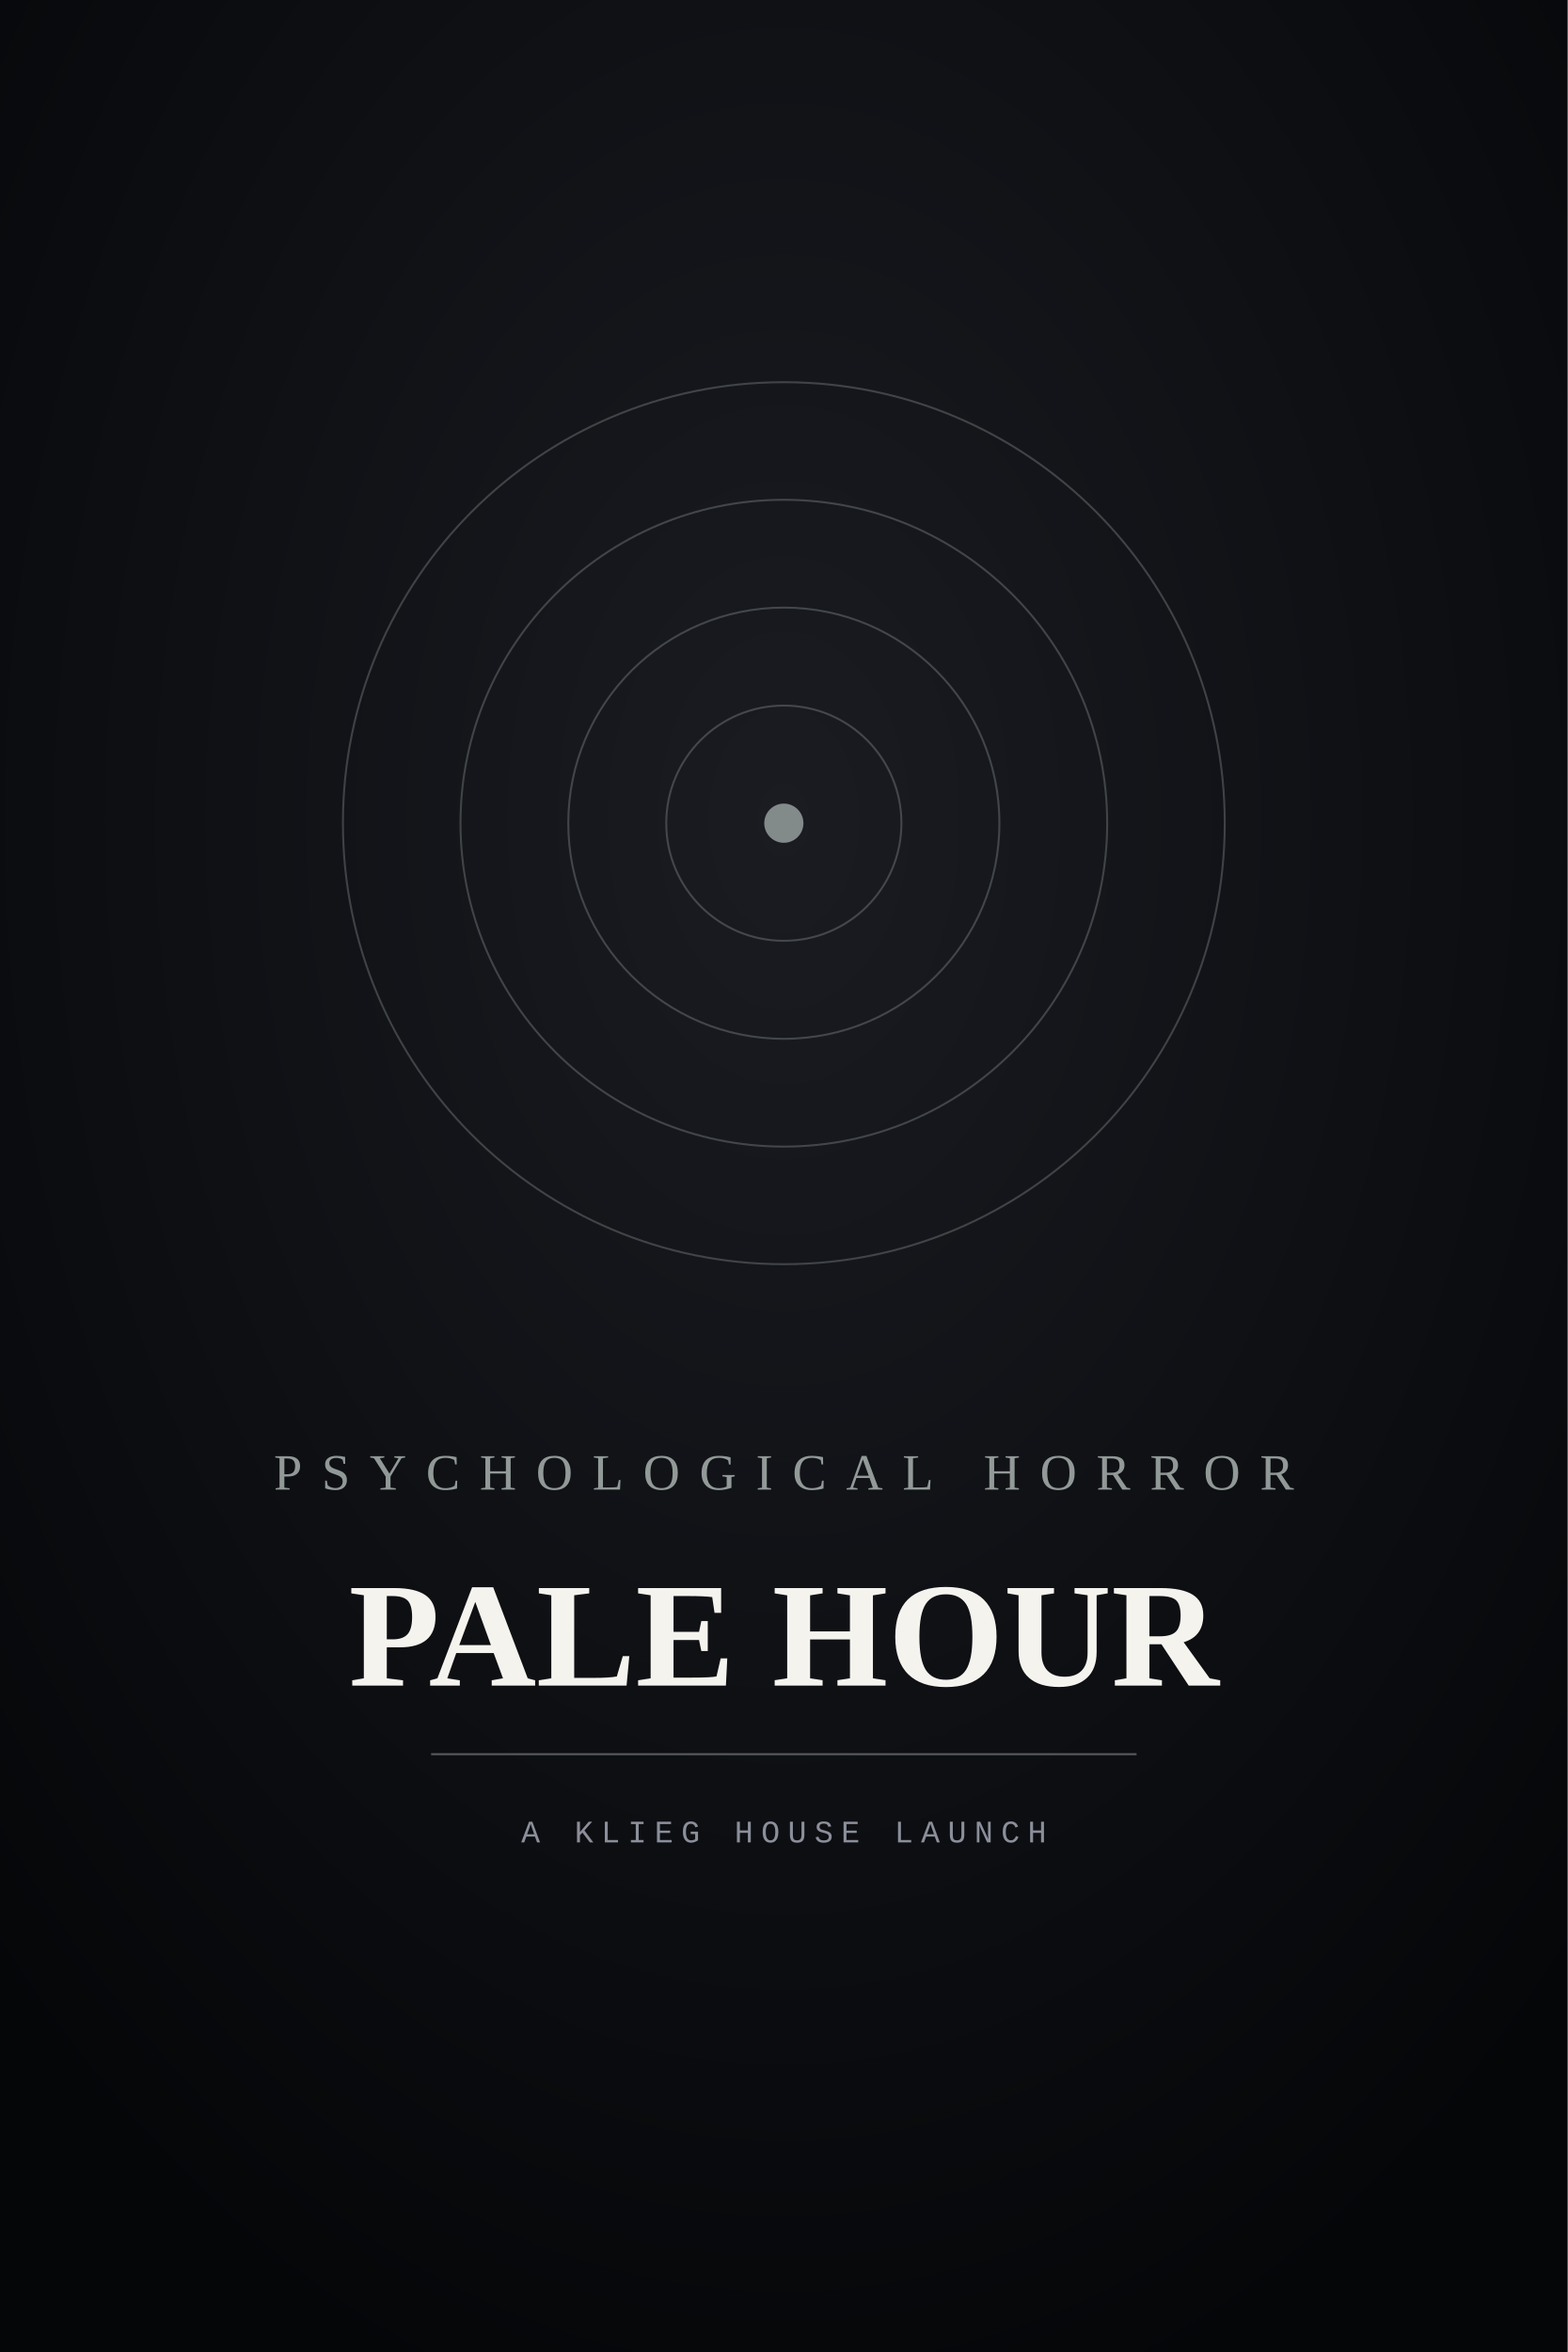
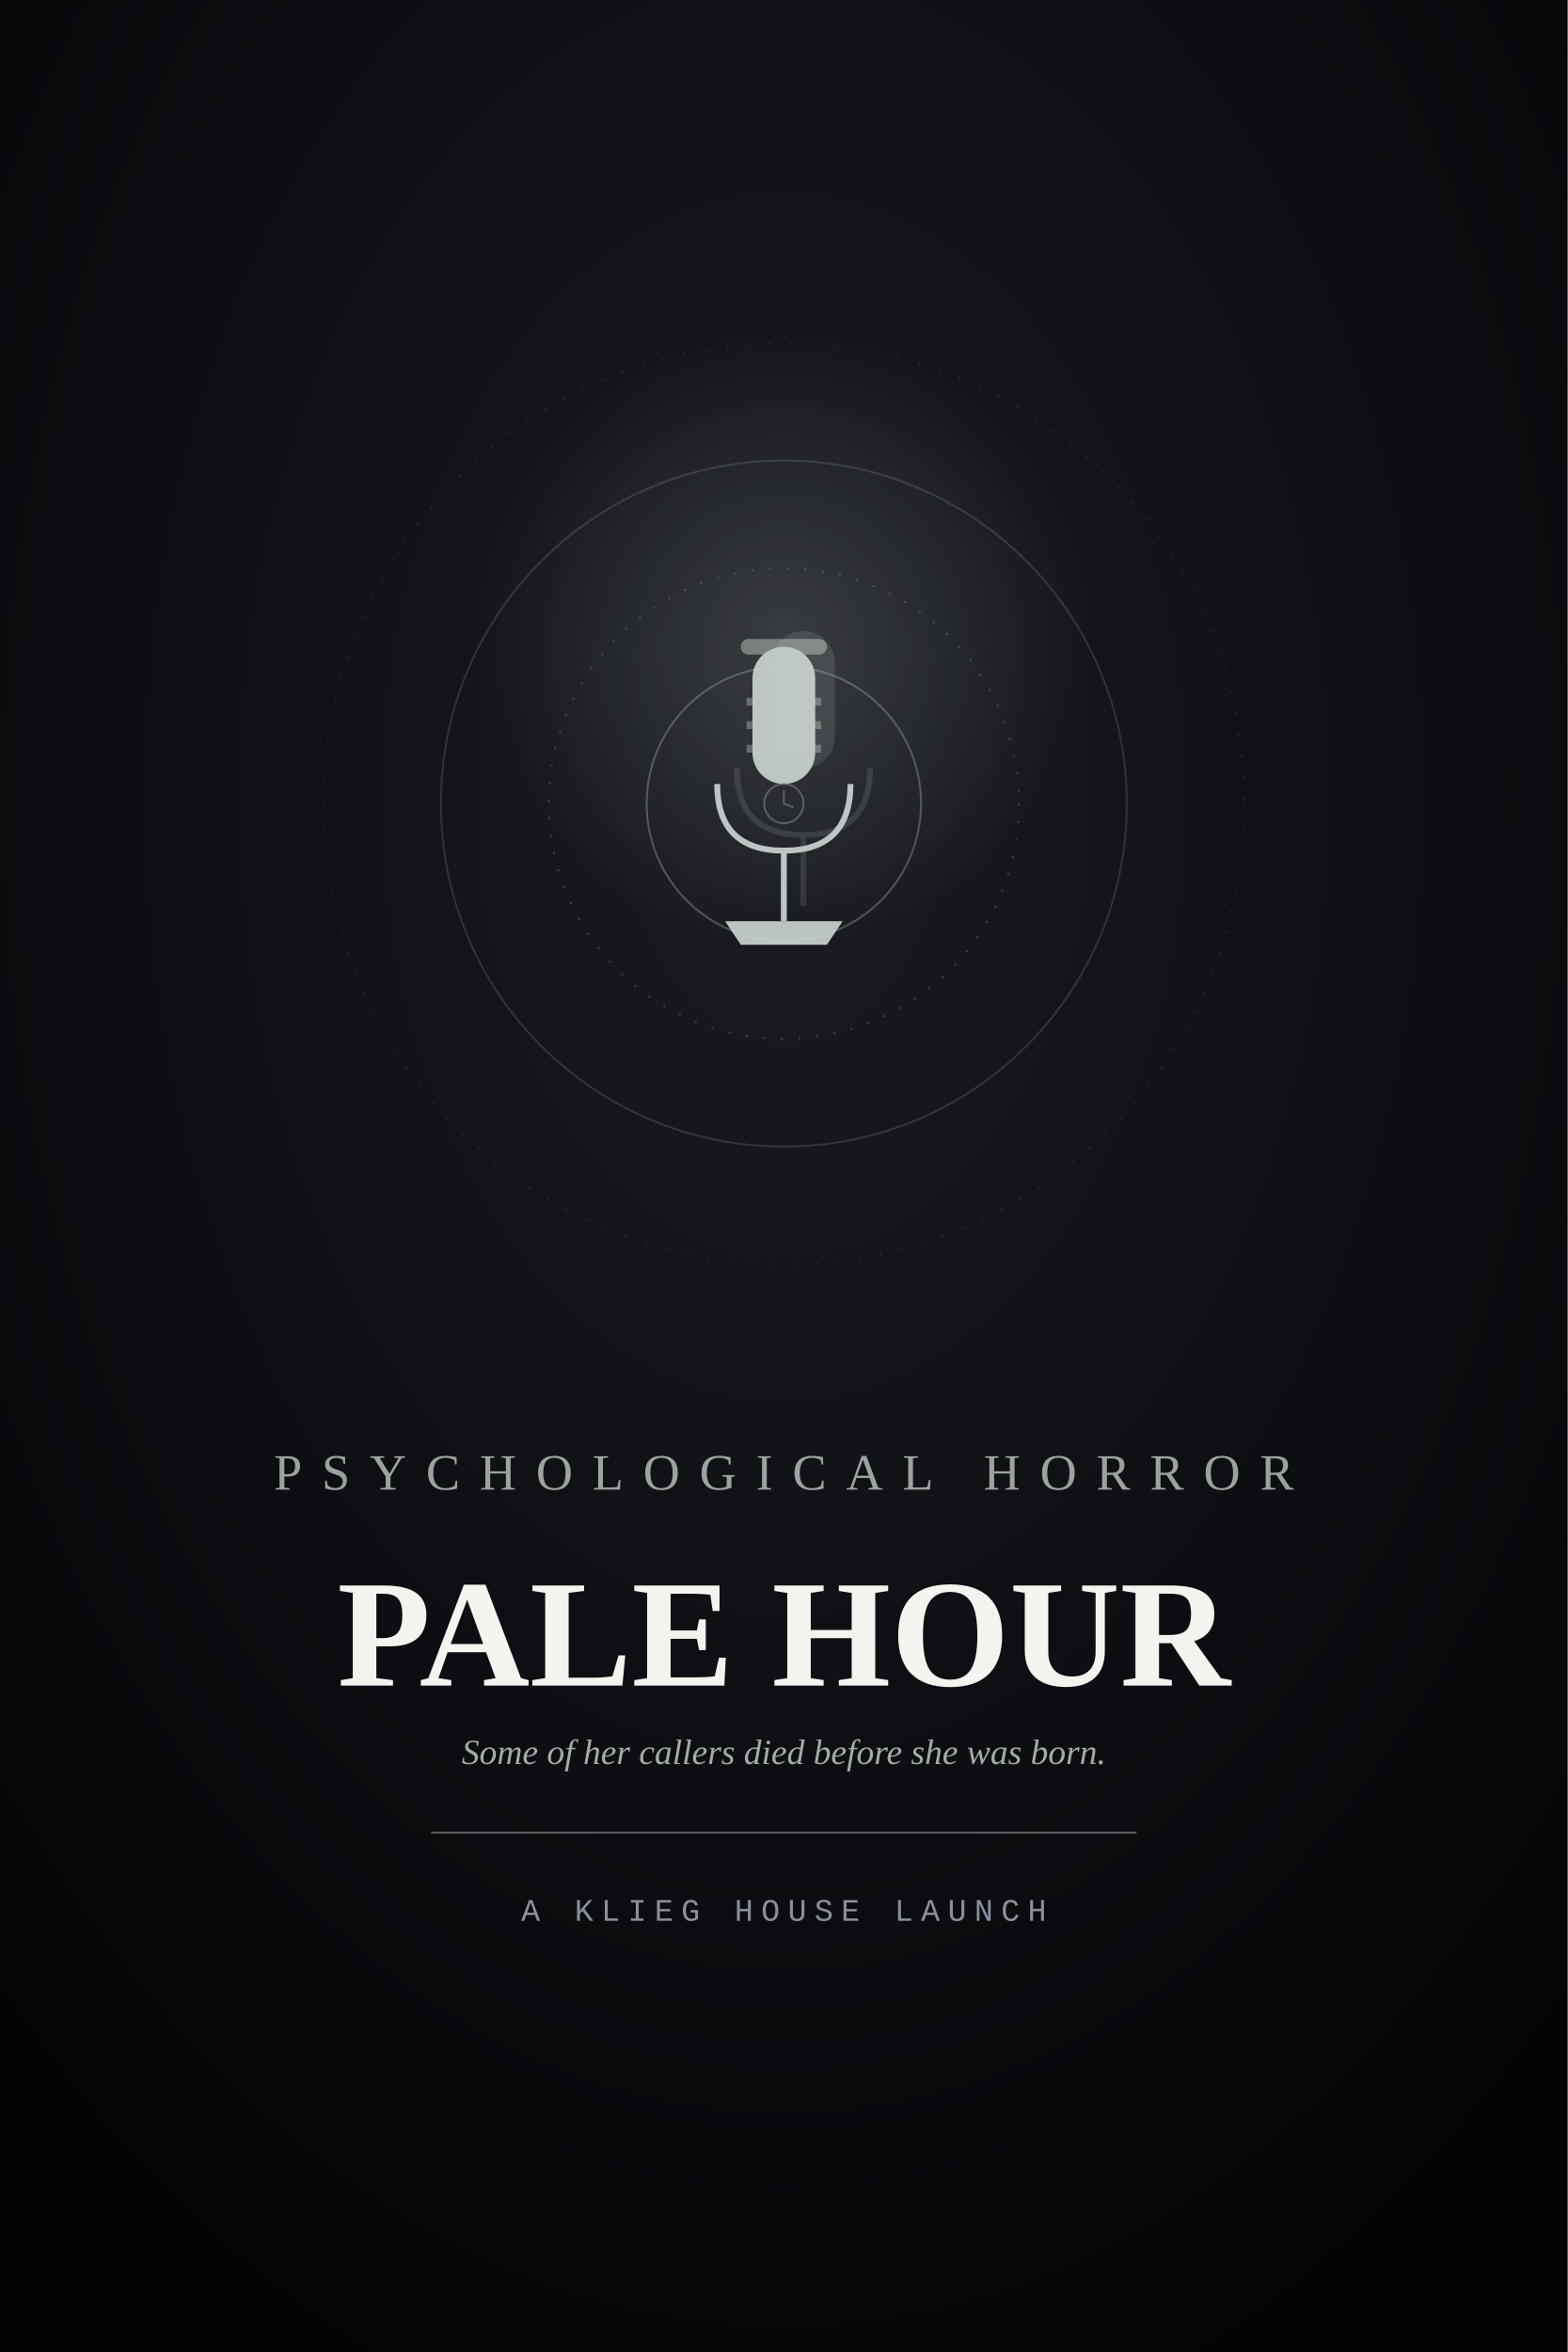
<svg xmlns="http://www.w3.org/2000/svg" viewBox="0 0 800 1200">
  <defs>
-     <radialGradient id="bgPH" cx="50%" cy="35%" r="70%">
+     <radialGradient id="bgPH" cx="50%" cy="34%" r="75%">
      <stop offset="0%" stop-color="#1a1c22" />
-       <stop offset="100%" stop-color="#050608" />
+       <stop offset="100%" stop-color="#020304" />
+     </radialGradient>
+     <radialGradient id="hazePH" cx="50%" cy="34%" r="30%">
+       <stop offset="0%" stop-color="#C9D3CE" stop-opacity="0.18" />
+       <stop offset="100%" stop-color="#C9D3CE" stop-opacity="0" />
    </radialGradient>
  </defs>
  <rect width="800" height="1200" fill="url(#bgPH)" />
-   <g stroke="#C9D3CE" stroke-opacity="0.25" fill="none">
-     <circle cx="400" cy="420" r="60" />
-     <circle cx="400" cy="420" r="110" />
-     <circle cx="400" cy="420" r="165" />
-     <circle cx="400" cy="420" r="225" />
+   <circle cx="400" cy="410" r="260" fill="url(#hazePH)" />
+   <g stroke="#C9D3CE" fill="none">
+     <circle cx="400" cy="410" r="70" stroke-opacity="0.3" />
+     <circle cx="400" cy="410" r="120" stroke-opacity="0.22" stroke-dasharray="1 8" />
+     <circle cx="400" cy="410" r="175" stroke-opacity="0.16" />
+     <circle cx="400" cy="410" r="235" stroke-opacity="0.1" stroke-dasharray="1 10" />
  </g>
-   <circle cx="400" cy="420" r="10" fill="#C9D3CE" opacity="0.6" />
-   <text x="400" y="760" text-anchor="middle" font-family="Georgia, 'Times New Roman', serif" font-size="26" letter-spacing="10" fill="#C9D3CE" opacity="0.7">PSYCHOLOGICAL HORROR</text>
-   <text x="400" y="860" text-anchor="middle" font-family="Georgia, 'Times New Roman', serif" font-size="76" font-weight="700" fill="#F5F3EE">PALE HOUR</text>
-   <line x1="220" y1="895" x2="580" y2="895" stroke="#C9D3CE" stroke-opacity="0.4" />
-   <text x="400" y="940" text-anchor="middle" font-family="'Courier New', monospace" font-size="16" letter-spacing="4" fill="#8B8F9B">A KLIEG HOUSE LAUNCH</text>
+   <g fill="#C9D3CE" opacity="0.92">
+     <rect x="384" y="330" width="32" height="70" rx="16" />
+     <rect x="378" y="326" width="44" height="8" rx="4" opacity="0.5" />
+     <rect x="381" y="356" width="38" height="4" opacity="0.4" />
+     <rect x="381" y="368" width="38" height="4" opacity="0.4" />
+     <rect x="381" y="380" width="38" height="4" opacity="0.4" />
+     <path d="M366 400 q0 34 34 34 q34 0 34 -34" fill="none" stroke="#C9D3CE" stroke-width="3" />
+     <line x1="400" y1="434" x2="400" y2="470" stroke="#C9D3CE" stroke-width="3" />
+     <path d="M370 470 h60 l-8 12 h-44 Z" />
+   </g>
+   <g fill="#C9D3CE" opacity="0.14">
+     <rect x="394" y="322" width="32" height="70" rx="16" />
+     <path d="M376 392 q0 34 34 34 q34 0 34 -34" fill="none" stroke="#C9D3CE" stroke-width="3" />
+     <line x1="410" y1="426" x2="410" y2="462" stroke="#C9D3CE" stroke-width="3" />
+   </g>
+   <g transform="translate(400 410)" opacity="0.5">
+     <circle r="10" fill="none" stroke="#8B8F9B" stroke-width="1" />
+     <line x1="0" y1="0" x2="0" y2="-7" stroke="#8B8F9B" stroke-width="1" />
+     <line x1="0" y1="0" x2="5" y2="2" stroke="#8B8F9B" stroke-width="1" />
+   </g>
+   <text x="400" y="760" text-anchor="middle" font-family="Georgia, 'Times New Roman', serif" font-size="26" letter-spacing="10" fill="#C9D3CE" opacity="0.75">PSYCHOLOGICAL HORROR</text>
+   <text x="400" y="860" text-anchor="middle" font-family="Georgia, 'Times New Roman', serif" font-size="78" font-weight="700" fill="#F5F3EE">PALE HOUR</text>
+   <text x="400" y="900" text-anchor="middle" font-family="Georgia, 'Times New Roman', serif" font-size="18" font-style="italic" fill="#C9D3CE" opacity="0.8">Some of her callers died before she was born.</text>
+   <line x1="220" y1="935" x2="580" y2="935" stroke="#C9D3CE" stroke-opacity="0.4" />
+   <text x="400" y="980" text-anchor="middle" font-family="'Courier New', monospace" font-size="16" letter-spacing="4" fill="#8B8F9B">A KLIEG HOUSE LAUNCH</text>
</svg>
